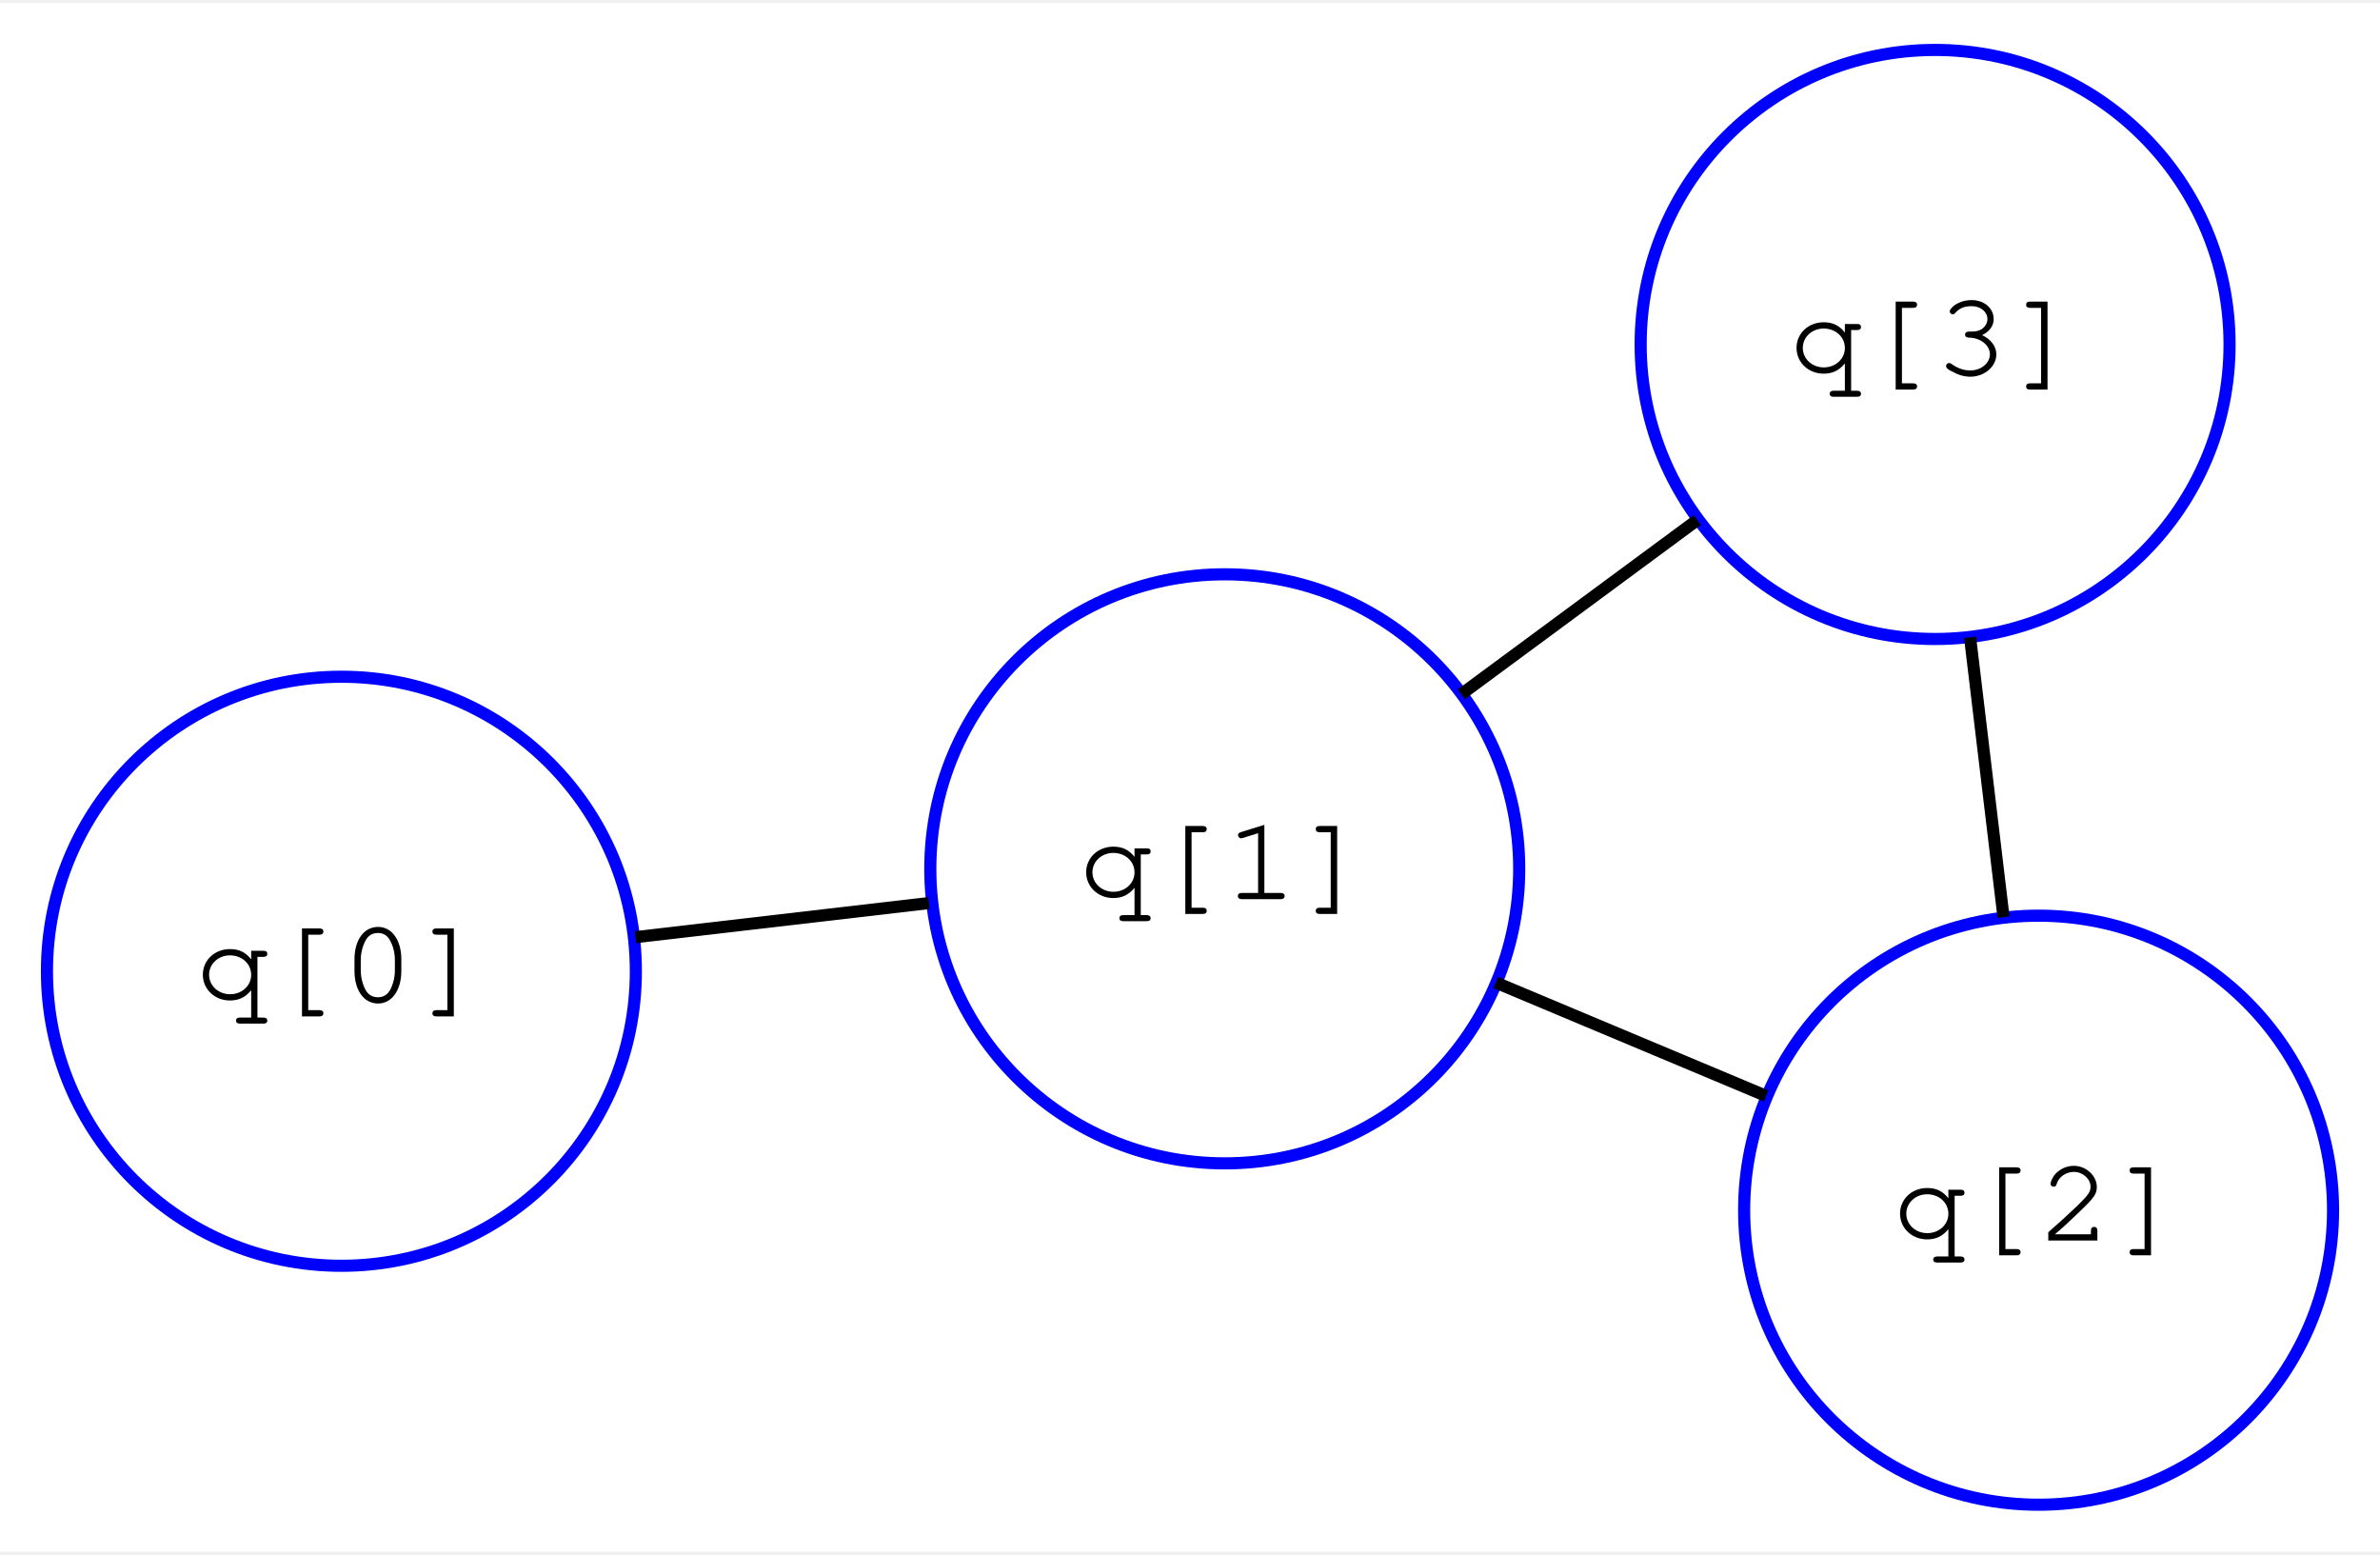
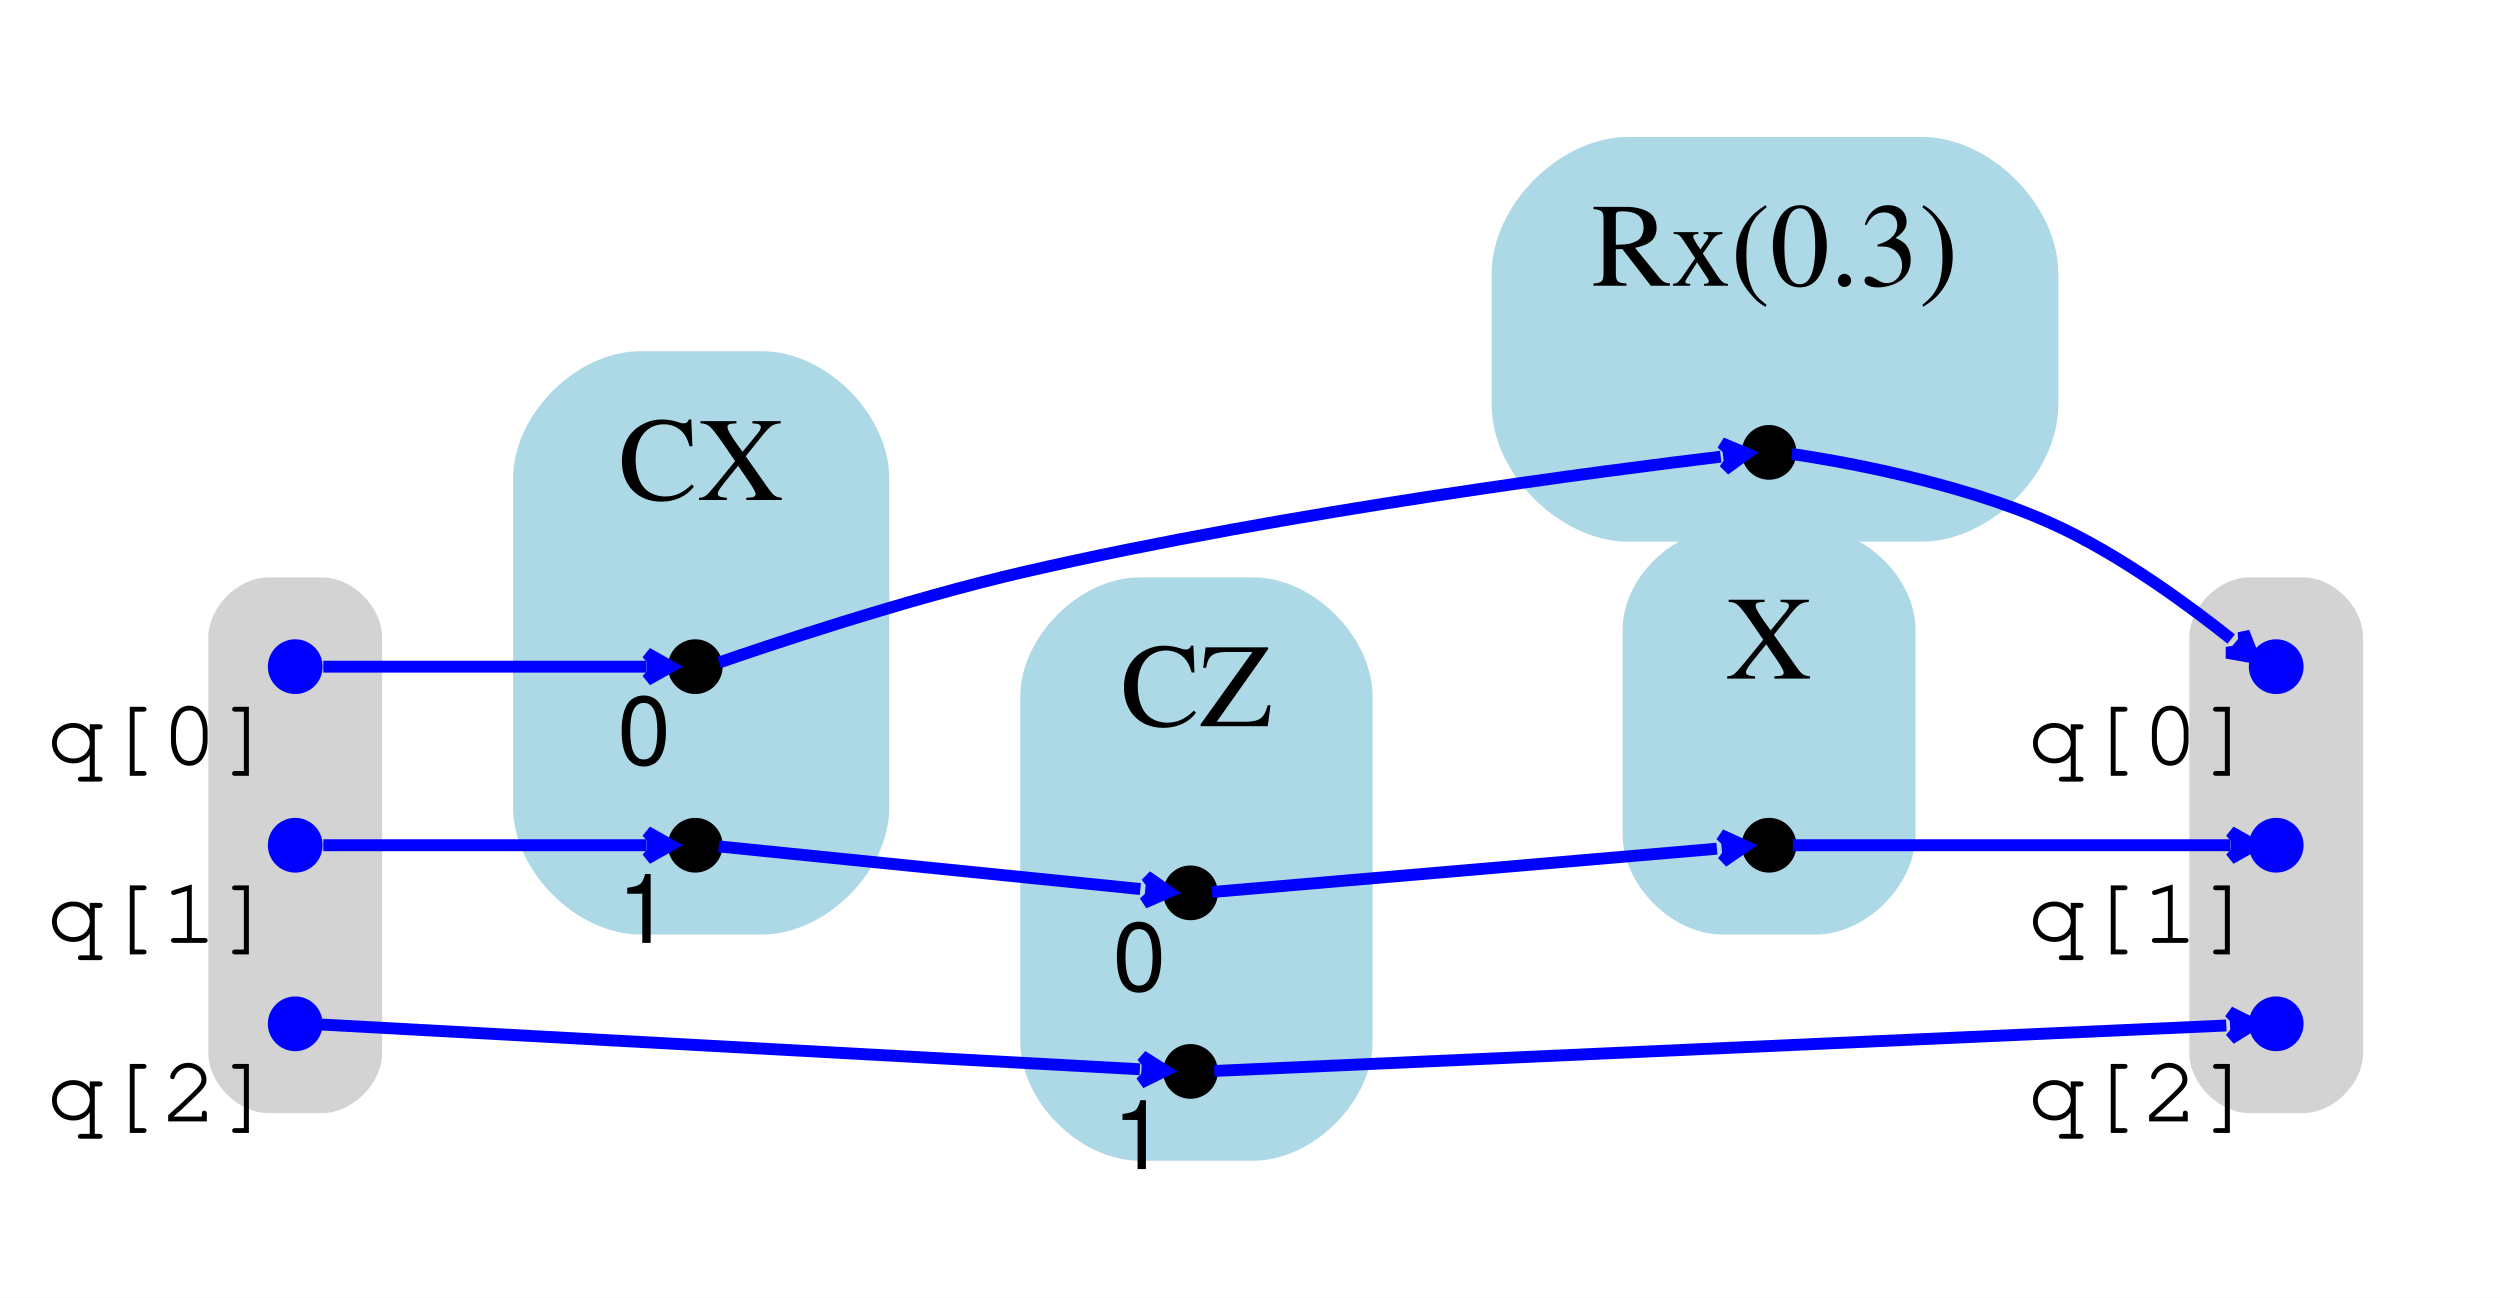
- <svg xmlns="http://www.w3.org/2000/svg" width="196pt" height="128pt" viewBox="0.00 0.00 196.17 127.62">
-   <g id="graph0" class="graph" transform="scale(1 1) rotate(0) translate(4 123.62)">
-     <polygon fill="white" stroke="transparent" points="-4,4 -4,-123.62 192.17,-123.62 192.17,4 -4,4" />
+ <svg xmlns="http://www.w3.org/2000/svg" width="210pt" height="109pt" viewBox="0.00 0.00 210.00 109.00">
+   <g id="graph0" class="graph" transform="scale(1 1) rotate(0) translate(4 105)">
+     <polygon fill="white" stroke="transparent" points="-4,4 -4,-105 206,-105 206,4 -4,4" />
+     <g id="clust1" class="cluster">
+       <path fill="lightgrey" stroke="lightgrey" d="M18.53,-12C18.53,-12 23.07,-12 23.07,-12 25.33,-12 27.6,-14.27 27.6,-16.53 27.6,-16.53 27.6,-51.47 27.6,-51.47 27.6,-53.73 25.33,-56 23.07,-56 23.07,-56 18.53,-56 18.53,-56 16.27,-56 14,-53.73 14,-51.47 14,-51.47 14,-16.53 14,-16.53 14,-14.27 16.27,-12 18.53,-12" />
+     </g>
+     <g id="clust3" class="cluster">
+       <path fill="lightgrey" stroke="lightgrey" d="M184.93,-12C184.93,-12 189.47,-12 189.47,-12 191.73,-12 194,-14.27 194,-16.53 194,-16.53 194,-51.47 194,-51.47 194,-53.73 191.73,-56 189.47,-56 189.47,-56 184.93,-56 184.93,-56 182.67,-56 180.4,-53.73 180.4,-51.47 180.4,-51.47 180.4,-16.53 180.4,-16.53 180.4,-14.27 182.67,-12 184.93,-12" />
+     </g>
+     <g id="clust5" class="cluster">
+       <path fill="lightblue" stroke="lightblue" d="M49.8,-27C49.8,-27 60,-27 60,-27 65.1,-27 70.2,-32.1 70.2,-37.2 70.2,-37.2 70.2,-64.8 70.2,-64.8 70.2,-69.9 65.1,-75 60,-75 60,-75 49.8,-75 49.8,-75 44.7,-75 39.6,-69.9 39.6,-64.8 39.6,-64.8 39.6,-37.2 39.6,-37.2 39.6,-32.1 44.7,-27 49.8,-27" />
+       <text text-anchor="middle" x="54.9" y="-63" font-family="Times,serif" font-size="10.00">CX</text>
+     </g>
+     <g id="clust6" class="cluster">
+       <path fill="lightblue" stroke="lightblue" d="M91.73,-8C91.73,-8 101.27,-8 101.27,-8 106.03,-8 110.8,-12.77 110.8,-17.53 110.8,-17.53 110.8,-46.47 110.8,-46.47 110.8,-51.23 106.03,-56 101.27,-56 101.27,-56 91.73,-56 91.73,-56 86.97,-56 82.2,-51.23 82.2,-46.47 82.2,-46.47 82.2,-17.53 82.2,-17.53 82.2,-12.77 86.97,-8 91.73,-8" />
+       <text text-anchor="middle" x="96.5" y="-44" font-family="Times,serif" font-size="10.00">CZ</text>
+     </g>
+     <g id="clust7" class="cluster">
+       <path fill="lightblue" stroke="lightblue" d="M140.67,-27C140.67,-27 148.53,-27 148.53,-27 152.47,-27 156.4,-30.93 156.4,-34.87 156.4,-34.87 156.4,-52.13 156.4,-52.13 156.4,-56.07 152.47,-60 148.53,-60 148.53,-60 140.67,-60 140.67,-60 136.73,-60 132.8,-56.07 132.8,-52.13 132.8,-52.13 132.8,-34.87 132.8,-34.87 132.8,-30.93 136.73,-27 140.67,-27" />
+       <text text-anchor="middle" x="144.6" y="-48" font-family="Times,serif" font-size="10.00">X</text>
+     </g>
+     <g id="clust8" class="cluster">
+       <path fill="lightblue" stroke="lightblue" d="M132.8,-60C132.8,-60 157.4,-60 157.4,-60 162.9,-60 168.4,-65.5 168.4,-71 168.4,-71 168.4,-82 168.4,-82 168.4,-87.5 162.9,-93 157.4,-93 157.4,-93 132.8,-93 132.8,-93 127.3,-93 121.8,-87.5 121.8,-82 121.8,-82 121.8,-71 121.8,-71 121.8,-65.5 127.3,-60 132.8,-60" />
+       <text text-anchor="middle" x="145.1" y="-81" font-family="Times,serif" font-size="10.00">Rx(0.3)</text>
+     </g>
    <g id="node1" class="node">
-       <ellipse fill="none" stroke="blue" cx="24.14" cy="-43.83" rx="24.27" ry="24.27" />
-       <text text-anchor="middle" x="24.14" y="-41.33" font-family="Courier,monospace" font-size="10.00">q[0]</text>
+       <ellipse fill="blue" stroke="blue" cx="20.8" cy="-49" rx="1.8" ry="1.8" />
+       <text text-anchor="middle" x="9.5" y="-40.8" font-family="Courier,monospace" font-size="8.00">q[0]</text>
+     </g>
+     <g id="node7" class="node">
+       <ellipse fill="black" stroke="black" cx="54.4" cy="-49" rx="1.8" ry="1.8" />
+       <text text-anchor="middle" x="50.1" y="-40.8" font-family="Helvetica,sans-Serif" font-size="8.00">0</text>
+     </g>
+     <g id="edge1" class="edge">
+       <path fill="none" stroke="blue" d="M23.16,-49C27.87,-49 43.6,-49 50.32,-49" />
+       <polygon fill="blue" stroke="blue" points="52.35,-49 50.35,-50.13 51.35,-49 50.35,-49 50.35,-49 50.35,-49 51.35,-49 50.35,-47.88 52.35,-49 52.35,-49" />
    </g>
    <g id="node2" class="node">
-       <ellipse fill="none" stroke="blue" cx="96.95" cy="-52.27" rx="24.27" ry="24.27" />
-       <text text-anchor="middle" x="96.95" y="-49.77" font-family="Courier,monospace" font-size="10.00">q[1]</text>
+       <ellipse fill="blue" stroke="blue" cx="20.8" cy="-34" rx="1.8" ry="1.8" />
+       <text text-anchor="middle" x="9.5" y="-25.8" font-family="Courier,monospace" font-size="8.00">q[1]</text>
    </g>
-     <g id="edge1" class="edge">
-       <path fill="none" stroke="black" d="M48.38,-46.64C56.16,-47.54 64.77,-48.54 72.56,-49.45" />
+     <g id="node8" class="node">
+       <ellipse fill="black" stroke="black" cx="54.4" cy="-34" rx="1.8" ry="1.8" />
+       <text text-anchor="middle" x="50.1" y="-25.8" font-family="Helvetica,sans-Serif" font-size="8.00">1</text>
+     </g>
+     <g id="edge2" class="edge">
+       <path fill="none" stroke="blue" d="M23.16,-34C27.87,-34 43.6,-34 50.32,-34" />
+       <polygon fill="blue" stroke="blue" points="52.35,-34 50.35,-35.13 51.35,-34 50.35,-34 50.35,-34 50.35,-34 51.35,-34 50.35,-32.88 52.35,-34 52.35,-34" />
    </g>
    <g id="node3" class="node">
-       <ellipse fill="none" stroke="blue" cx="164.03" cy="-24.14" rx="24.27" ry="24.27" />
-       <text text-anchor="middle" x="164.03" y="-21.64" font-family="Courier,monospace" font-size="10.00">q[2]</text>
+       <ellipse fill="blue" stroke="blue" cx="20.8" cy="-19" rx="1.8" ry="1.8" />
+       <text text-anchor="middle" x="9.5" y="-10.8" font-family="Courier,monospace" font-size="8.00">q[2]</text>
    </g>
-     <g id="edge2" class="edge">
-       <path fill="none" stroke="black" d="M119.29,-42.9C126.45,-39.9 134.39,-36.57 141.56,-33.56" />
+     <g id="node10" class="node">
+       <ellipse fill="black" stroke="black" cx="96" cy="-15" rx="1.8" ry="1.8" />
+       <text text-anchor="middle" x="91.7" y="-6.8" font-family="Helvetica,sans-Serif" font-size="8.00">1</text>
+     </g>
+     <g id="edge3" class="edge">
+       <path fill="none" stroke="blue" d="M22.62,-18.96C29.57,-18.58 78.57,-15.9 91.75,-15.18" />
+       <polygon fill="blue" stroke="blue" points="93.88,-15.06 91.94,-16.29 92.88,-15.12 91.88,-15.17 91.88,-15.17 91.88,-15.17 92.88,-15.12 91.82,-14.05 93.88,-15.06 93.88,-15.06" />
    </g>
    <g id="node4" class="node">
-       <ellipse fill="none" stroke="blue" cx="155.5" cy="-95.48" rx="24.27" ry="24.27" />
-       <text text-anchor="middle" x="155.5" y="-92.98" font-family="Courier,monospace" font-size="10.00">q[3]</text>
+       <ellipse fill="blue" stroke="blue" cx="187.2" cy="-49" rx="1.8" ry="1.8" />
+       <text text-anchor="middle" x="175.9" y="-40.8" font-family="Courier,monospace" font-size="8.00">q[0]</text>
    </g>
-     <g id="edge3" class="edge">
-       <path fill="none" stroke="black" d="M116.45,-66.66C122.7,-71.28 129.63,-76.39 135.89,-81.01" />
+     <g id="node5" class="node">
+       <ellipse fill="blue" stroke="blue" cx="187.2" cy="-34" rx="1.8" ry="1.8" />
+       <text text-anchor="middle" x="175.9" y="-25.8" font-family="Courier,monospace" font-size="8.00">q[1]</text>
+     </g>
+     <g id="node6" class="node">
+       <ellipse fill="blue" stroke="blue" cx="187.2" cy="-19" rx="1.8" ry="1.8" />
+       <text text-anchor="middle" x="175.9" y="-10.8" font-family="Courier,monospace" font-size="8.00">q[2]</text>
+     </g>
+     <g id="node12" class="node">
+       <ellipse fill="black" stroke="black" cx="144.6" cy="-67" rx="1.8" ry="1.8" />
+     </g>
+     <g id="edge5" class="edge">
+       <path fill="none" stroke="blue" d="M56.41,-49.35C59.93,-50.57 71.98,-54.65 82.2,-57 104.33,-62.08 131.53,-65.56 140.54,-66.64" />
+       <polygon fill="blue" stroke="blue" points="142.73,-66.9 140.61,-67.78 141.73,-66.78 140.74,-66.67 140.74,-66.67 140.74,-66.67 141.73,-66.78 140.87,-65.55 142.73,-66.9 142.73,-66.9" />
+     </g>
+     <g id="node9" class="node">
+       <ellipse fill="black" stroke="black" cx="96" cy="-30" rx="1.8" ry="1.8" />
+       <text text-anchor="middle" x="91.7" y="-21.8" font-family="Helvetica,sans-Serif" font-size="8.00">0</text>
    </g>
    <g id="edge4" class="edge">
-       <path fill="none" stroke="black" d="M161.14,-48.29C160.25,-55.73 159.27,-63.91 158.38,-71.35" />
+       <path fill="none" stroke="blue" d="M56.38,-33.9C61.3,-33.4 83.44,-31.17 91.79,-30.32" />
+       <polygon fill="blue" stroke="blue" points="94.19,-30.08 92.31,-31.4 93.2,-30.18 92.2,-30.28 92.2,-30.28 92.2,-30.28 93.2,-30.18 92.09,-29.16 94.19,-30.08 94.19,-30.08" />
+     </g>
+     <g id="node11" class="node">
+       <ellipse fill="black" stroke="black" cx="144.6" cy="-34" rx="1.8" ry="1.8" />
+     </g>
+     <g id="edge6" class="edge">
+       <path fill="none" stroke="blue" d="M97.81,-30.07C102.89,-30.51 130.51,-32.88 140.22,-33.71" />
+       <polygon fill="blue" stroke="blue" points="142.62,-33.92 140.53,-34.87 141.62,-33.83 140.62,-33.74 140.62,-33.74 140.62,-33.74 141.62,-33.83 140.72,-32.62 142.62,-33.92 142.62,-33.92" />
+     </g>
+     <g id="edge7" class="edge">
+       <path fill="none" stroke="blue" d="M98,-15.04C106.61,-15.43 168.22,-18.19 183.01,-18.86" />
+       <polygon fill="blue" stroke="blue" points="185.32,-18.96 183.27,-19.99 184.32,-18.92 183.32,-18.87 183.32,-18.87 183.32,-18.87 184.32,-18.92 183.37,-17.75 185.32,-18.96 185.32,-18.96" />
+     </g>
+     <g id="edge8" class="edge">
+       <path fill="none" stroke="blue" d="M146.6,-34C151.74,-34 175.15,-34 183.35,-34" />
+       <polygon fill="blue" stroke="blue" points="185.37,-34 183.37,-35.13 184.37,-34 183.37,-34 183.37,-34 183.37,-34 184.37,-34 183.37,-32.88 185.37,-34 185.37,-34" />
+     </g>
+     <g id="edge9" class="edge">
+       <path fill="none" stroke="blue" d="M146.51,-66.87C149.65,-66.41 160.35,-64.65 168.4,-61 174.14,-58.4 180.06,-54 183.42,-51.32" />
+       <polygon fill="blue" stroke="blue" points="185.3,-49.77 184.47,-51.91 184.53,-50.4 183.76,-51.04 183.76,-51.04 183.76,-51.04 184.53,-50.4 183.04,-50.17 185.3,-49.77 185.3,-49.77" />
    </g>
  </g>
</svg>
